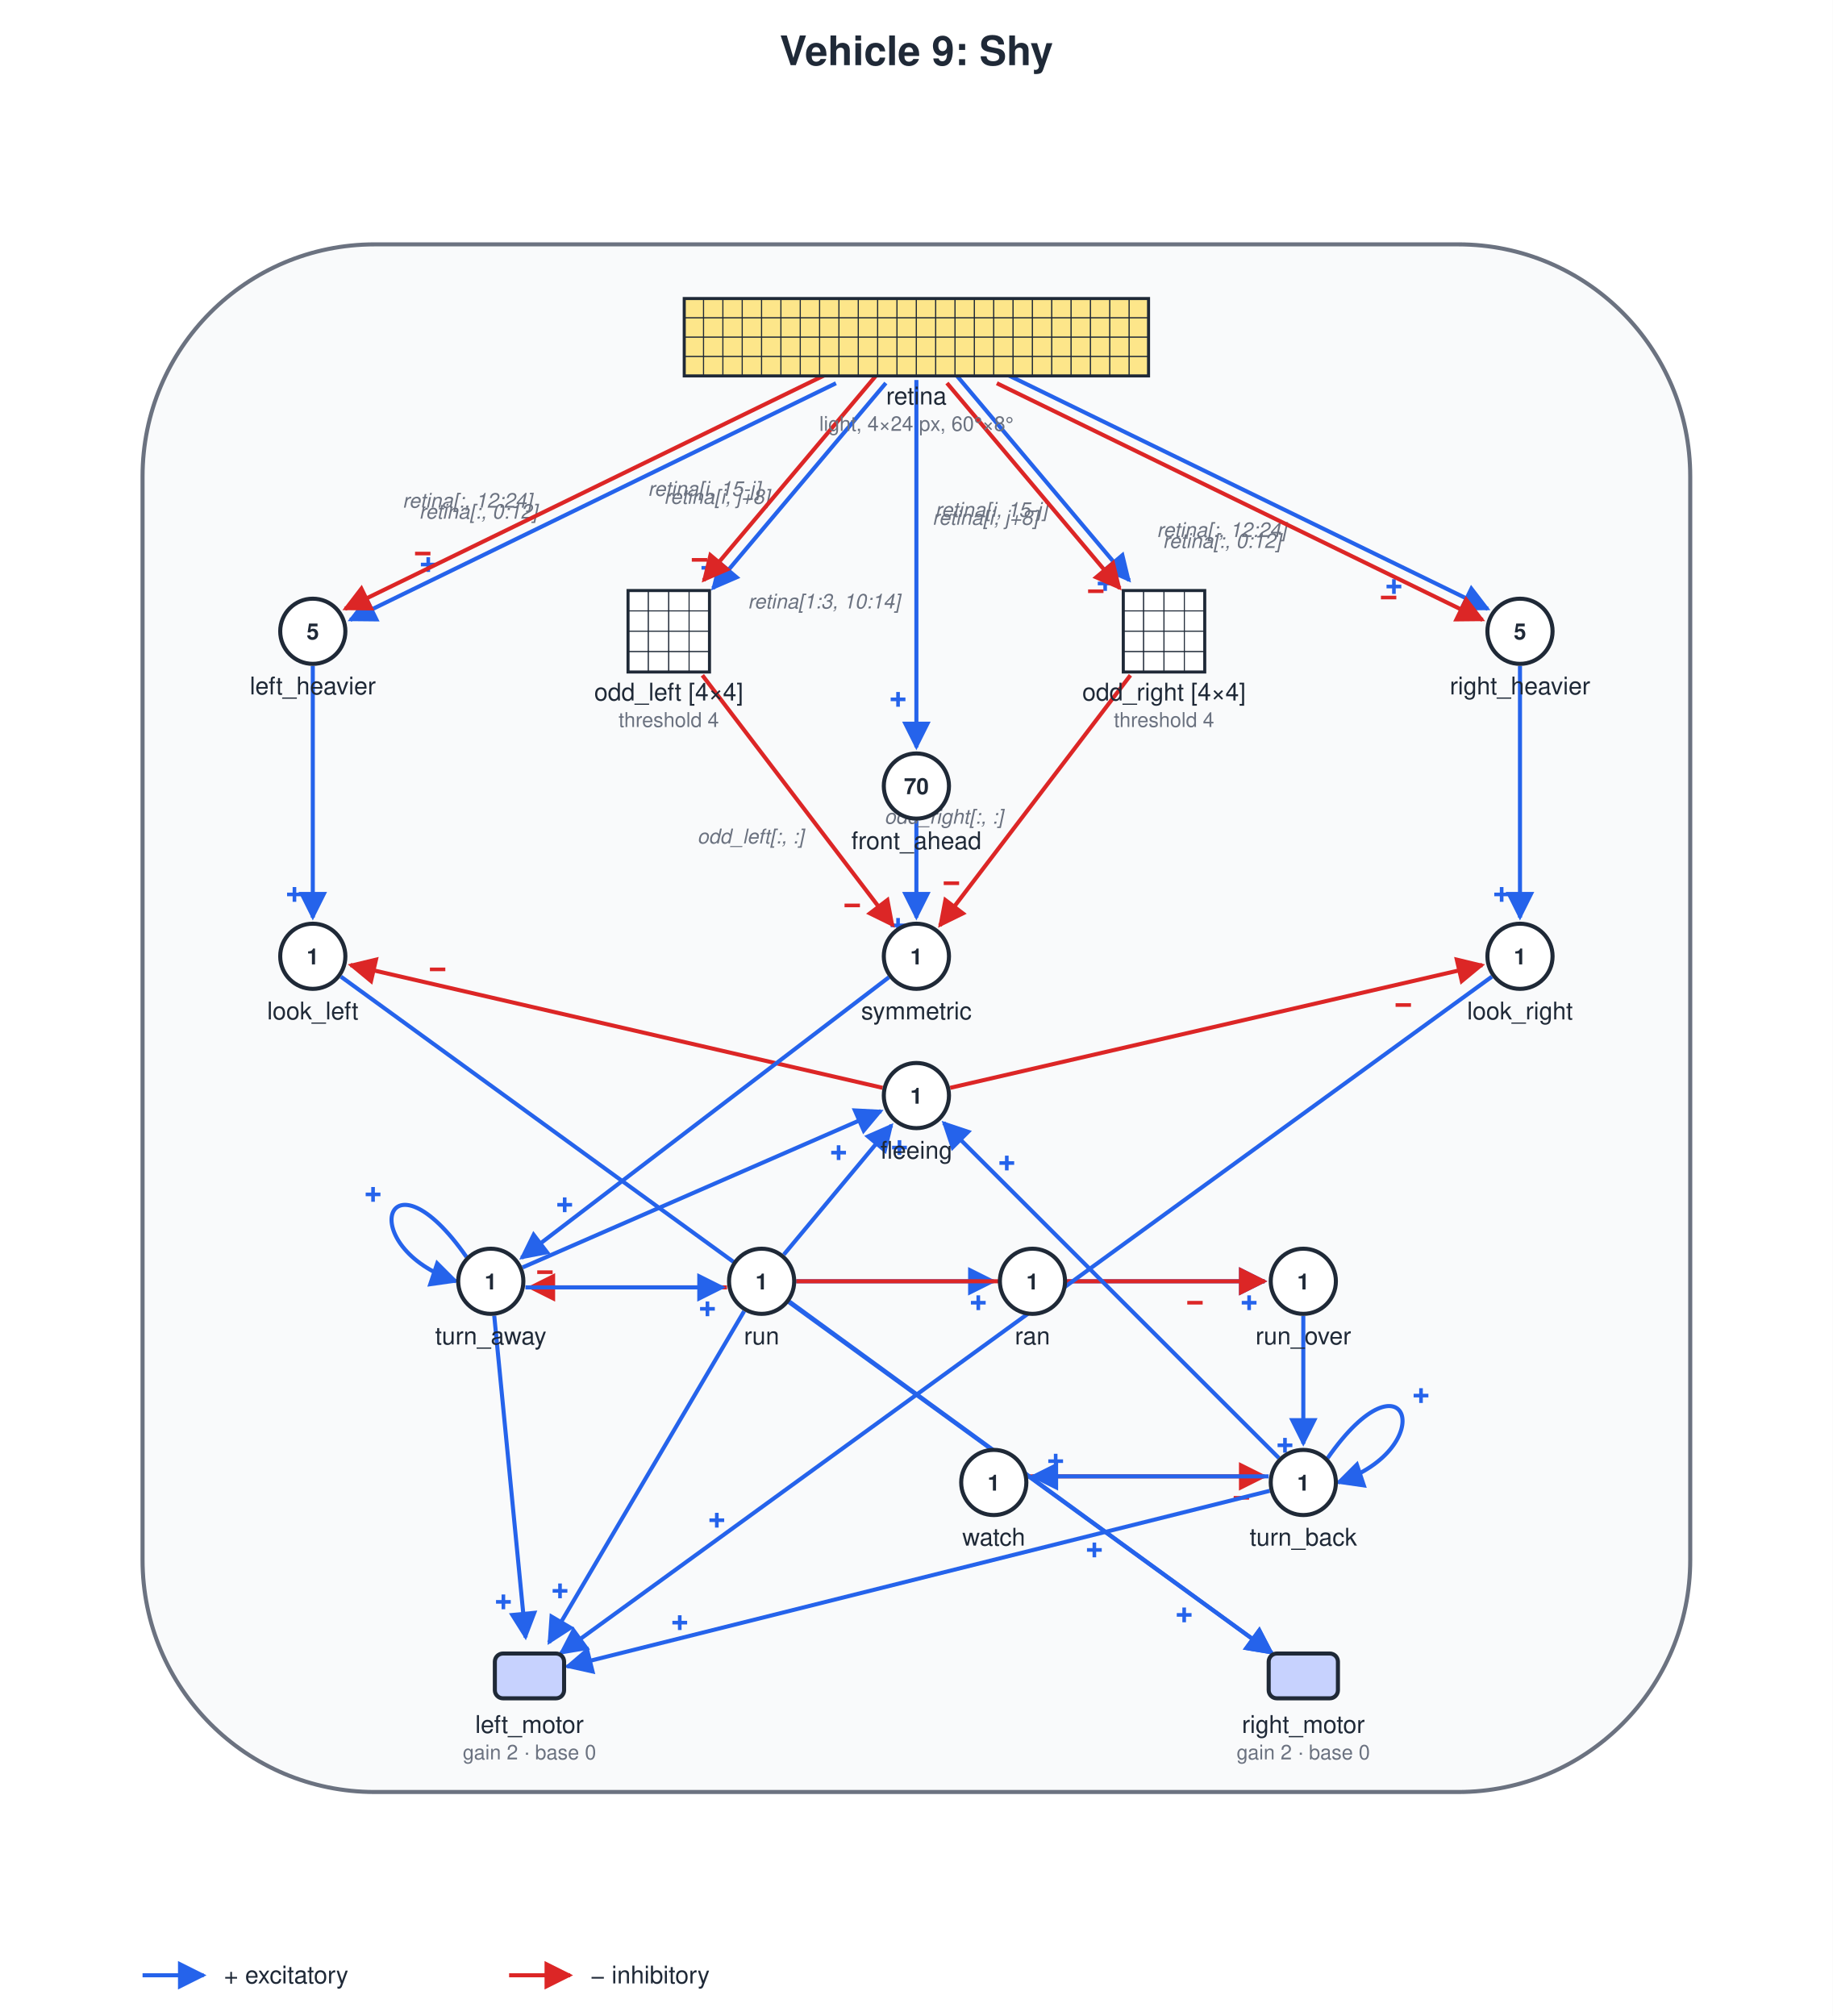
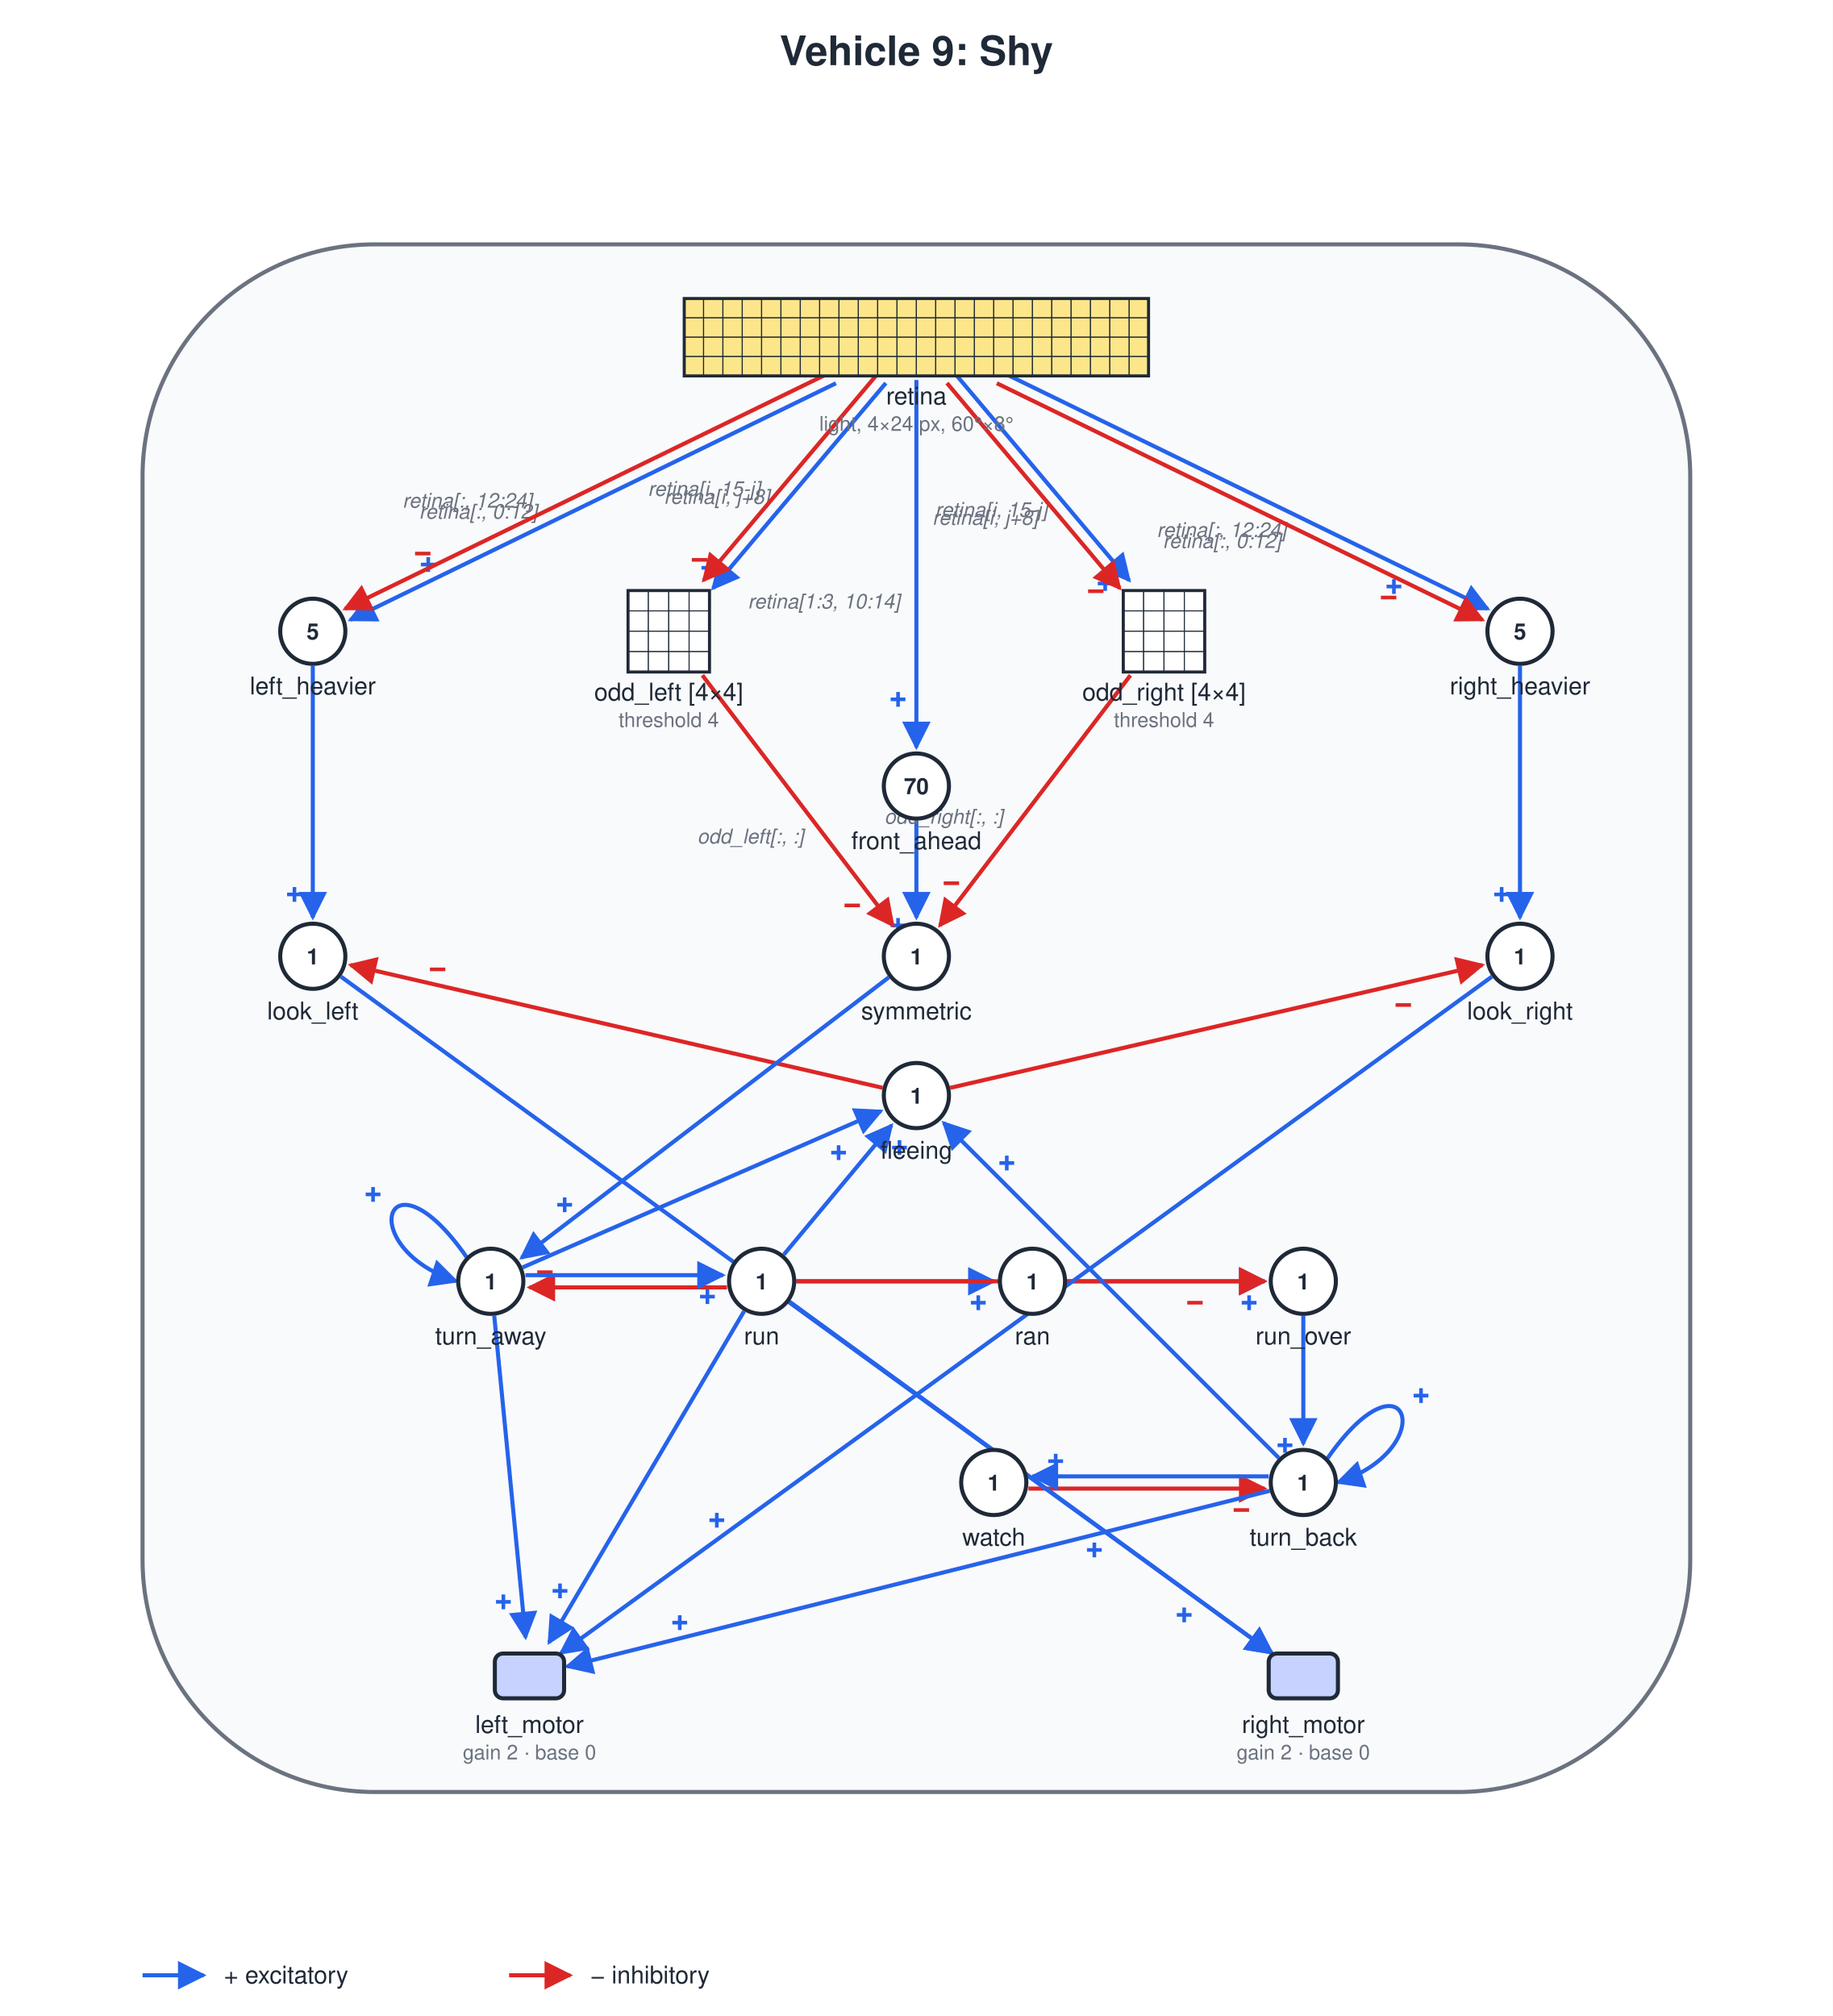
<svg xmlns="http://www.w3.org/2000/svg" width="900" height="990" viewBox="0 0 900 990" font-family="Helvetica, Arial, sans-serif">
  <defs>
-     <marker id="arrow-exc" viewBox="0 0 10 10" refX="9" refY="5" markerWidth="7" markerHeight="7" orient="auto-start-reverse">
+     <marker id="arrow-exc" viewBox="0 0 10 10" refX="9" refY="5" markerUnits="userSpaceOnUse" markerWidth="14" markerHeight="14" orient="auto-start-reverse">
      <path d="M0,0 L10,5 L0,10 z" fill="#2563eb" />
    </marker>
-     <marker id="arrow-inh" viewBox="0 0 10 10" refX="9" refY="5" markerWidth="7" markerHeight="7" orient="auto-start-reverse">
+     <marker id="arrow-inh" viewBox="0 0 10 10" refX="9" refY="5" markerUnits="userSpaceOnUse" markerWidth="14" markerHeight="14" orient="auto-start-reverse">
      <path d="M0,0 L10,5 L0,10 z" fill="#dc2626" />
    </marker>
-     <marker id="arrow-off" viewBox="0 0 10 10" refX="9" refY="5" markerWidth="7" markerHeight="7" orient="auto-start-reverse">
+     <marker id="arrow-off" viewBox="0 0 10 10" refX="9" refY="5" markerUnits="userSpaceOnUse" markerWidth="14" markerHeight="14" orient="auto-start-reverse">
      <path d="M0,0 L10,5 L0,10 z" fill="#9ca3af" />
    </marker>
-     <marker id="arrow-learn" viewBox="0 0 10 10" refX="9" refY="5" markerWidth="7" markerHeight="7" orient="auto-start-reverse">
-       <path d="M0,0 L10,5 L0,10 z" fill="#7c3aed" />
+     <marker id="arrow-learn" viewBox="0 0 10 10" refX="9" refY="5" markerUnits="userSpaceOnUse" markerWidth="14" markerHeight="14" orient="auto-start-reverse">
+       <path d="M0,0 L10,5 L0,10 z" fill="#16a34a" />
    </marker>
  </defs>
  <rect width="900" height="990" fill="white" />
  <text x="450.0" y="32" text-anchor="middle" font-size="20" font-weight="bold" fill="#1f2937">Vehicle 9: Shy</text>
  <rect x="70" y="120" width="760" height="760" rx="114" fill="#f9fafb" stroke="#6b7280" stroke-width="2" />
  <line x1="435.0" y1="188.1" x2="350.1" y2="288.9" stroke="#2563eb" stroke-width="2" marker-end="url(#arrow-exc)" />
  <text x="348.1" y="282.3" text-anchor="middle" font-size="15" font-weight="bold" fill="#2563eb">+</text>
  <text x="378.0" y="247.4" text-anchor="end" font-size="10" font-style="italic" fill="#6b7280">retina[i, j+8]</text>
  <line x1="430.4" y1="184.2" x2="345.5" y2="285.0" stroke="#dc2626" stroke-width="2" marker-end="url(#arrow-inh)" />
  <text x="343.5" y="278.4" text-anchor="middle" font-size="15" font-weight="bold" fill="#dc2626">−</text>
  <text x="373.4" y="243.5" text-anchor="end" font-size="10" font-style="italic" fill="#6b7280">retina[i, 15-j]</text>
  <line x1="469.6" y1="184.2" x2="554.5" y2="285.0" stroke="#2563eb" stroke-width="2" marker-end="url(#arrow-exc)" />
  <text x="542.7" y="290.0" text-anchor="middle" font-size="15" font-weight="bold" fill="#2563eb">+</text>
  <text x="514.4" y="253.8" text-anchor="end" font-size="10" font-style="italic" fill="#6b7280">retina[i, 15-j]</text>
  <line x1="465.0" y1="188.1" x2="549.9" y2="288.9" stroke="#dc2626" stroke-width="2" marker-end="url(#arrow-inh)" />
  <text x="538.1" y="293.8" text-anchor="middle" font-size="15" font-weight="bold" fill="#dc2626">−</text>
  <text x="509.8" y="257.7" text-anchor="end" font-size="10" font-style="italic" fill="#6b7280">retina[i, j+8]</text>
  <line x1="450.0" y1="186.6" x2="450.0" y2="367.0" stroke="#2563eb" stroke-width="2" marker-end="url(#arrow-exc)" />
  <text x="441.0" y="346.9" text-anchor="middle" font-size="15" font-weight="bold" fill="#2563eb">+</text>
  <text x="442.0" y="298.8" text-anchor="end" font-size="10" font-style="italic" fill="#6b7280">retina[1:3, 10:14]</text>
  <line x1="450.0" y1="403.0" x2="450.0" y2="450.6" stroke="#2563eb" stroke-width="2" marker-end="url(#arrow-exc)" />
  <text x="441.0" y="457.9" text-anchor="middle" font-size="15" font-weight="bold" fill="#2563eb">+</text>
  <line x1="344.9" y1="331.6" x2="438.5" y2="454.5" stroke="#dc2626" stroke-width="2" marker-end="url(#arrow-inh)" />
  <text x="418.5" y="448.1" text-anchor="middle" font-size="15" font-weight="bold" fill="#dc2626">−</text>
  <text x="394.7" y="414.2" text-anchor="end" font-size="10" font-style="italic" fill="#6b7280">odd_left[:, :]</text>
  <line x1="555.1" y1="331.6" x2="461.5" y2="454.5" stroke="#dc2626" stroke-width="2" marker-end="url(#arrow-inh)" />
  <text x="467.2" y="437.2" text-anchor="middle" font-size="15" font-weight="bold" fill="#dc2626">−</text>
  <text x="492.6" y="404.5" text-anchor="end" font-size="10" font-style="italic" fill="#6b7280">odd_right[:, :]</text>
  <line x1="410.5" y1="188.2" x2="172.0" y2="304.4" stroke="#2563eb" stroke-width="2" marker-end="url(#arrow-exc)" />
  <text x="210.3" y="280.7" text-anchor="middle" font-size="15" font-weight="bold" fill="#2563eb">+</text>
  <text x="263.9" y="254.7" text-anchor="end" font-size="10" font-style="italic" fill="#6b7280">retina[:, 0:12]</text>
  <line x1="407.9" y1="182.8" x2="169.4" y2="299.0" stroke="#dc2626" stroke-width="2" marker-end="url(#arrow-inh)" />
  <text x="207.6" y="275.3" text-anchor="middle" font-size="15" font-weight="bold" fill="#dc2626">−</text>
  <text x="261.3" y="249.3" text-anchor="end" font-size="10" font-style="italic" fill="#6b7280">retina[:, 12:24]</text>
  <line x1="492.1" y1="182.8" x2="730.6" y2="299.0" stroke="#2563eb" stroke-width="2" marker-end="url(#arrow-exc)" />
  <text x="684.5" y="291.5" text-anchor="middle" font-size="15" font-weight="bold" fill="#2563eb">+</text>
  <text x="631.7" y="263.7" text-anchor="end" font-size="10" font-style="italic" fill="#6b7280">retina[:, 12:24]</text>
  <line x1="489.5" y1="188.2" x2="728.0" y2="304.4" stroke="#dc2626" stroke-width="2" marker-end="url(#arrow-inh)" />
  <text x="681.9" y="296.9" text-anchor="middle" font-size="15" font-weight="bold" fill="#dc2626">−</text>
  <text x="629.1" y="269.1" text-anchor="end" font-size="10" font-style="italic" fill="#6b7280">retina[:, 0:12]</text>
  <line x1="153.6" y1="327.0" x2="153.6" y2="450.6" stroke="#2563eb" stroke-width="2" marker-end="url(#arrow-exc)" />
  <text x="144.6" y="442.7" text-anchor="middle" font-size="15" font-weight="bold" fill="#2563eb">+</text>
  <line x1="433.4" y1="534.2" x2="172.1" y2="473.9" stroke="#dc2626" stroke-width="2" marker-end="url(#arrow-inh)" />
  <text x="214.9" y="479.5" text-anchor="middle" font-size="15" font-weight="bold" fill="#dc2626">−</text>
  <line x1="746.4" y1="327.0" x2="746.4" y2="450.6" stroke="#2563eb" stroke-width="2" marker-end="url(#arrow-exc)" />
  <text x="737.4" y="442.7" text-anchor="middle" font-size="15" font-weight="bold" fill="#2563eb">+</text>
  <line x1="466.6" y1="534.2" x2="727.9" y2="473.9" stroke="#dc2626" stroke-width="2" marker-end="url(#arrow-inh)" />
  <text x="689.1" y="497.0" text-anchor="middle" font-size="15" font-weight="bold" fill="#dc2626">−</text>
  <line x1="436.5" y1="479.9" x2="256.1" y2="617.7" stroke="#2563eb" stroke-width="2" marker-end="url(#arrow-exc)" />
  <text x="277.3" y="595.1" text-anchor="middle" font-size="15" font-weight="bold" fill="#2563eb">+</text>
  <path d="M229.1,617.3 C190.0,561.2 173.0,612.2 224.0,629.2" fill="none" stroke="#2563eb" stroke-width="2" marker-end="url(#arrow-exc)" />
  <text x="183.2" y="590.0" text-anchor="middle" font-size="15" font-weight="bold" fill="#2563eb">+</text>
  <line x1="357.0" y1="632.2" x2="260.0" y2="632.2" stroke="#dc2626" stroke-width="2" marker-end="url(#arrow-inh)" />
  <text x="267.6" y="628.2" text-anchor="middle" font-size="15" font-weight="bold" fill="#dc2626">−</text>
-   <line x1="258.0" y1="632.2" x2="355.0" y2="632.2" stroke="#2563eb" stroke-width="2" marker-end="url(#arrow-exc)" />
-   <text x="347.4" y="646.2" text-anchor="middle" font-size="15" font-weight="bold" fill="#2563eb">+</text>
+   <line x1="258.0" y1="626.2" x2="355.0" y2="626.2" stroke="#2563eb" stroke-width="2" marker-end="url(#arrow-exc)" />
+   <text x="347.4" y="640.2" text-anchor="middle" font-size="15" font-weight="bold" fill="#2563eb">+</text>
  <line x1="391.0" y1="629.2" x2="488.0" y2="629.2" stroke="#2563eb" stroke-width="2" marker-end="url(#arrow-exc)" />
  <text x="480.4" y="643.2" text-anchor="middle" font-size="15" font-weight="bold" fill="#2563eb">+</text>
  <line x1="524.0" y1="629.2" x2="621.0" y2="629.2" stroke="#2563eb" stroke-width="2" marker-end="url(#arrow-exc)" />
  <text x="613.4" y="643.2" text-anchor="middle" font-size="15" font-weight="bold" fill="#2563eb">+</text>
  <line x1="391.0" y1="629.2" x2="621.0" y2="629.2" stroke="#dc2626" stroke-width="2" marker-end="url(#arrow-inh)" />
  <text x="586.8" y="643.2" text-anchor="middle" font-size="15" font-weight="bold" fill="#dc2626">−</text>
  <line x1="640.0" y1="646.2" x2="640.0" y2="709.0" stroke="#2563eb" stroke-width="2" marker-end="url(#arrow-exc)" />
  <text x="631.0" y="713.2" text-anchor="middle" font-size="15" font-weight="bold" fill="#2563eb">+</text>
  <path d="M651.9,716.1 C691.0,660.0 708.0,711.0 657.0,728.0" fill="none" stroke="#2563eb" stroke-width="2" marker-end="url(#arrow-exc)" />
  <text x="697.8" y="688.8" text-anchor="middle" font-size="15" font-weight="bold" fill="#2563eb">+</text>
-   <line x1="505.0" y1="725.0" x2="621.0" y2="725.0" stroke="#dc2626" stroke-width="2" marker-end="url(#arrow-inh)" />
-   <text x="609.6" y="739.0" text-anchor="middle" font-size="15" font-weight="bold" fill="#dc2626">−</text>
+   <line x1="505.0" y1="731.0" x2="621.0" y2="731.0" stroke="#dc2626" stroke-width="2" marker-end="url(#arrow-inh)" />
+   <text x="609.6" y="745.0" text-anchor="middle" font-size="15" font-weight="bold" fill="#dc2626">−</text>
  <line x1="623.0" y1="725.0" x2="507.0" y2="725.0" stroke="#2563eb" stroke-width="2" marker-end="url(#arrow-exc)" />
  <text x="518.4" y="721.0" text-anchor="middle" font-size="15" font-weight="bold" fill="#2563eb">+</text>
  <line x1="256.6" y1="622.4" x2="432.6" y2="545.6" stroke="#2563eb" stroke-width="2" marker-end="url(#arrow-exc)" />
  <text x="411.8" y="569.5" text-anchor="middle" font-size="15" font-weight="bold" fill="#2563eb">+</text>
  <line x1="384.9" y1="616.1" x2="437.8" y2="552.6" stroke="#2563eb" stroke-width="2" marker-end="url(#arrow-exc)" />
  <text x="441.7" y="567.0" text-anchor="middle" font-size="15" font-weight="bold" fill="#2563eb">+</text>
  <line x1="628.0" y1="716.0" x2="463.4" y2="551.4" stroke="#2563eb" stroke-width="2" marker-end="url(#arrow-exc)" />
  <text x="494.4" y="574.6" text-anchor="middle" font-size="15" font-weight="bold" fill="#2563eb">+</text>
  <line x1="732.6" y1="479.6" x2="275.4" y2="811.8" stroke="#2563eb" stroke-width="2" marker-end="url(#arrow-exc)" />
  <text x="352.0" y="750.0" text-anchor="middle" font-size="15" font-weight="bold" fill="#2563eb">+</text>
  <line x1="242.7" y1="646.1" x2="258.1" y2="804.1" stroke="#2563eb" stroke-width="2" marker-end="url(#arrow-exc)" />
  <text x="247.2" y="790.1" text-anchor="middle" font-size="15" font-weight="bold" fill="#2563eb">+</text>
  <line x1="623.5" y1="732.1" x2="278.4" y2="818.4" stroke="#2563eb" stroke-width="2" marker-end="url(#arrow-exc)" />
  <text x="333.8" y="800.3" text-anchor="middle" font-size="15" font-weight="bold" fill="#2563eb">+</text>
  <line x1="365.4" y1="643.9" x2="269.6" y2="806.6" stroke="#2563eb" stroke-width="2" marker-end="url(#arrow-exc)" />
  <text x="275.0" y="784.7" text-anchor="middle" font-size="15" font-weight="bold" fill="#2563eb">+</text>
  <line x1="167.4" y1="479.6" x2="624.6" y2="811.8" stroke="#2563eb" stroke-width="2" marker-end="url(#arrow-exc)" />
  <text x="537.4" y="764.6" text-anchor="middle" font-size="15" font-weight="bold" fill="#2563eb">+</text>
  <line x1="387.7" y1="639.2" x2="624.6" y2="811.8" stroke="#2563eb" stroke-width="2" marker-end="url(#arrow-exc)" />
  <text x="581.5" y="796.5" text-anchor="middle" font-size="15" font-weight="bold" fill="#2563eb">+</text>
  <rect x="336.0" y="146.6" width="9.5" height="9.5" fill="#fde68a" stroke="#1f2937" stroke-width="0.5" />
  <rect x="345.5" y="146.6" width="9.5" height="9.5" fill="#fde68a" stroke="#1f2937" stroke-width="0.5" />
  <rect x="355.0" y="146.6" width="9.5" height="9.5" fill="#fde68a" stroke="#1f2937" stroke-width="0.5" />
  <rect x="364.5" y="146.6" width="9.5" height="9.5" fill="#fde68a" stroke="#1f2937" stroke-width="0.5" />
  <rect x="374.0" y="146.6" width="9.5" height="9.5" fill="#fde68a" stroke="#1f2937" stroke-width="0.5" />
  <rect x="383.5" y="146.6" width="9.5" height="9.5" fill="#fde68a" stroke="#1f2937" stroke-width="0.5" />
  <rect x="393.0" y="146.6" width="9.5" height="9.5" fill="#fde68a" stroke="#1f2937" stroke-width="0.5" />
  <rect x="402.5" y="146.6" width="9.5" height="9.5" fill="#fde68a" stroke="#1f2937" stroke-width="0.5" />
  <rect x="412.0" y="146.6" width="9.5" height="9.5" fill="#fde68a" stroke="#1f2937" stroke-width="0.5" />
  <rect x="421.5" y="146.6" width="9.5" height="9.5" fill="#fde68a" stroke="#1f2937" stroke-width="0.5" />
  <rect x="431.0" y="146.6" width="9.5" height="9.5" fill="#fde68a" stroke="#1f2937" stroke-width="0.5" />
  <rect x="440.5" y="146.6" width="9.5" height="9.5" fill="#fde68a" stroke="#1f2937" stroke-width="0.5" />
  <rect x="450.0" y="146.6" width="9.5" height="9.5" fill="#fde68a" stroke="#1f2937" stroke-width="0.5" />
  <rect x="459.5" y="146.6" width="9.5" height="9.5" fill="#fde68a" stroke="#1f2937" stroke-width="0.5" />
  <rect x="469.0" y="146.6" width="9.5" height="9.5" fill="#fde68a" stroke="#1f2937" stroke-width="0.5" />
  <rect x="478.5" y="146.6" width="9.5" height="9.5" fill="#fde68a" stroke="#1f2937" stroke-width="0.5" />
  <rect x="488.0" y="146.6" width="9.5" height="9.5" fill="#fde68a" stroke="#1f2937" stroke-width="0.5" />
  <rect x="497.5" y="146.6" width="9.5" height="9.5" fill="#fde68a" stroke="#1f2937" stroke-width="0.5" />
  <rect x="507.0" y="146.6" width="9.5" height="9.5" fill="#fde68a" stroke="#1f2937" stroke-width="0.5" />
  <rect x="516.5" y="146.6" width="9.5" height="9.5" fill="#fde68a" stroke="#1f2937" stroke-width="0.5" />
  <rect x="526.0" y="146.6" width="9.5" height="9.5" fill="#fde68a" stroke="#1f2937" stroke-width="0.5" />
  <rect x="535.5" y="146.6" width="9.5" height="9.5" fill="#fde68a" stroke="#1f2937" stroke-width="0.5" />
  <rect x="545.0" y="146.6" width="9.5" height="9.5" fill="#fde68a" stroke="#1f2937" stroke-width="0.5" />
  <rect x="554.5" y="146.6" width="9.5" height="9.5" fill="#fde68a" stroke="#1f2937" stroke-width="0.5" />
  <rect x="336.0" y="156.1" width="9.5" height="9.5" fill="#fde68a" stroke="#1f2937" stroke-width="0.5" />
  <rect x="345.5" y="156.1" width="9.5" height="9.5" fill="#fde68a" stroke="#1f2937" stroke-width="0.5" />
  <rect x="355.0" y="156.1" width="9.5" height="9.5" fill="#fde68a" stroke="#1f2937" stroke-width="0.5" />
  <rect x="364.5" y="156.1" width="9.5" height="9.5" fill="#fde68a" stroke="#1f2937" stroke-width="0.5" />
  <rect x="374.0" y="156.1" width="9.5" height="9.5" fill="#fde68a" stroke="#1f2937" stroke-width="0.5" />
  <rect x="383.5" y="156.1" width="9.5" height="9.5" fill="#fde68a" stroke="#1f2937" stroke-width="0.5" />
  <rect x="393.0" y="156.1" width="9.5" height="9.5" fill="#fde68a" stroke="#1f2937" stroke-width="0.5" />
  <rect x="402.5" y="156.1" width="9.5" height="9.5" fill="#fde68a" stroke="#1f2937" stroke-width="0.5" />
  <rect x="412.0" y="156.1" width="9.5" height="9.5" fill="#fde68a" stroke="#1f2937" stroke-width="0.5" />
  <rect x="421.5" y="156.1" width="9.5" height="9.5" fill="#fde68a" stroke="#1f2937" stroke-width="0.5" />
  <rect x="431.0" y="156.1" width="9.5" height="9.5" fill="#fde68a" stroke="#1f2937" stroke-width="0.5" />
  <rect x="440.5" y="156.1" width="9.5" height="9.5" fill="#fde68a" stroke="#1f2937" stroke-width="0.5" />
  <rect x="450.0" y="156.1" width="9.5" height="9.5" fill="#fde68a" stroke="#1f2937" stroke-width="0.5" />
  <rect x="459.5" y="156.1" width="9.5" height="9.5" fill="#fde68a" stroke="#1f2937" stroke-width="0.5" />
  <rect x="469.0" y="156.1" width="9.5" height="9.5" fill="#fde68a" stroke="#1f2937" stroke-width="0.5" />
  <rect x="478.5" y="156.1" width="9.5" height="9.5" fill="#fde68a" stroke="#1f2937" stroke-width="0.5" />
  <rect x="488.0" y="156.1" width="9.5" height="9.5" fill="#fde68a" stroke="#1f2937" stroke-width="0.5" />
  <rect x="497.5" y="156.1" width="9.5" height="9.5" fill="#fde68a" stroke="#1f2937" stroke-width="0.5" />
  <rect x="507.0" y="156.1" width="9.5" height="9.5" fill="#fde68a" stroke="#1f2937" stroke-width="0.5" />
  <rect x="516.5" y="156.1" width="9.5" height="9.5" fill="#fde68a" stroke="#1f2937" stroke-width="0.5" />
  <rect x="526.0" y="156.1" width="9.5" height="9.5" fill="#fde68a" stroke="#1f2937" stroke-width="0.5" />
  <rect x="535.5" y="156.1" width="9.5" height="9.5" fill="#fde68a" stroke="#1f2937" stroke-width="0.5" />
  <rect x="545.0" y="156.1" width="9.5" height="9.5" fill="#fde68a" stroke="#1f2937" stroke-width="0.5" />
  <rect x="554.5" y="156.1" width="9.5" height="9.5" fill="#fde68a" stroke="#1f2937" stroke-width="0.5" />
  <rect x="336.0" y="165.6" width="9.5" height="9.5" fill="#fde68a" stroke="#1f2937" stroke-width="0.5" />
  <rect x="345.5" y="165.6" width="9.5" height="9.5" fill="#fde68a" stroke="#1f2937" stroke-width="0.5" />
  <rect x="355.0" y="165.6" width="9.5" height="9.5" fill="#fde68a" stroke="#1f2937" stroke-width="0.5" />
  <rect x="364.5" y="165.6" width="9.5" height="9.5" fill="#fde68a" stroke="#1f2937" stroke-width="0.5" />
  <rect x="374.0" y="165.6" width="9.5" height="9.5" fill="#fde68a" stroke="#1f2937" stroke-width="0.5" />
  <rect x="383.5" y="165.6" width="9.5" height="9.5" fill="#fde68a" stroke="#1f2937" stroke-width="0.5" />
  <rect x="393.0" y="165.6" width="9.5" height="9.5" fill="#fde68a" stroke="#1f2937" stroke-width="0.5" />
  <rect x="402.5" y="165.6" width="9.5" height="9.5" fill="#fde68a" stroke="#1f2937" stroke-width="0.5" />
  <rect x="412.0" y="165.6" width="9.5" height="9.5" fill="#fde68a" stroke="#1f2937" stroke-width="0.5" />
  <rect x="421.5" y="165.6" width="9.5" height="9.5" fill="#fde68a" stroke="#1f2937" stroke-width="0.5" />
  <rect x="431.0" y="165.6" width="9.5" height="9.5" fill="#fde68a" stroke="#1f2937" stroke-width="0.5" />
  <rect x="440.5" y="165.6" width="9.5" height="9.5" fill="#fde68a" stroke="#1f2937" stroke-width="0.5" />
  <rect x="450.0" y="165.6" width="9.5" height="9.5" fill="#fde68a" stroke="#1f2937" stroke-width="0.5" />
  <rect x="459.5" y="165.6" width="9.5" height="9.5" fill="#fde68a" stroke="#1f2937" stroke-width="0.5" />
  <rect x="469.0" y="165.6" width="9.5" height="9.5" fill="#fde68a" stroke="#1f2937" stroke-width="0.5" />
  <rect x="478.5" y="165.6" width="9.5" height="9.5" fill="#fde68a" stroke="#1f2937" stroke-width="0.5" />
  <rect x="488.0" y="165.6" width="9.5" height="9.5" fill="#fde68a" stroke="#1f2937" stroke-width="0.5" />
  <rect x="497.5" y="165.6" width="9.5" height="9.5" fill="#fde68a" stroke="#1f2937" stroke-width="0.5" />
  <rect x="507.0" y="165.6" width="9.5" height="9.5" fill="#fde68a" stroke="#1f2937" stroke-width="0.5" />
  <rect x="516.5" y="165.6" width="9.5" height="9.5" fill="#fde68a" stroke="#1f2937" stroke-width="0.5" />
  <rect x="526.0" y="165.6" width="9.5" height="9.5" fill="#fde68a" stroke="#1f2937" stroke-width="0.5" />
  <rect x="535.5" y="165.6" width="9.5" height="9.5" fill="#fde68a" stroke="#1f2937" stroke-width="0.5" />
  <rect x="545.0" y="165.6" width="9.5" height="9.5" fill="#fde68a" stroke="#1f2937" stroke-width="0.5" />
  <rect x="554.5" y="165.6" width="9.5" height="9.5" fill="#fde68a" stroke="#1f2937" stroke-width="0.5" />
  <rect x="336.0" y="175.1" width="9.5" height="9.5" fill="#fde68a" stroke="#1f2937" stroke-width="0.5" />
  <rect x="345.5" y="175.1" width="9.5" height="9.5" fill="#fde68a" stroke="#1f2937" stroke-width="0.5" />
  <rect x="355.0" y="175.1" width="9.5" height="9.5" fill="#fde68a" stroke="#1f2937" stroke-width="0.5" />
  <rect x="364.5" y="175.1" width="9.5" height="9.5" fill="#fde68a" stroke="#1f2937" stroke-width="0.5" />
  <rect x="374.0" y="175.1" width="9.5" height="9.5" fill="#fde68a" stroke="#1f2937" stroke-width="0.5" />
  <rect x="383.5" y="175.1" width="9.5" height="9.5" fill="#fde68a" stroke="#1f2937" stroke-width="0.5" />
  <rect x="393.0" y="175.1" width="9.5" height="9.5" fill="#fde68a" stroke="#1f2937" stroke-width="0.5" />
  <rect x="402.5" y="175.1" width="9.5" height="9.5" fill="#fde68a" stroke="#1f2937" stroke-width="0.5" />
  <rect x="412.0" y="175.1" width="9.5" height="9.5" fill="#fde68a" stroke="#1f2937" stroke-width="0.5" />
  <rect x="421.5" y="175.1" width="9.5" height="9.5" fill="#fde68a" stroke="#1f2937" stroke-width="0.5" />
  <rect x="431.0" y="175.1" width="9.5" height="9.5" fill="#fde68a" stroke="#1f2937" stroke-width="0.5" />
  <rect x="440.5" y="175.1" width="9.5" height="9.5" fill="#fde68a" stroke="#1f2937" stroke-width="0.5" />
  <rect x="450.0" y="175.1" width="9.5" height="9.5" fill="#fde68a" stroke="#1f2937" stroke-width="0.5" />
  <rect x="459.5" y="175.1" width="9.5" height="9.5" fill="#fde68a" stroke="#1f2937" stroke-width="0.5" />
  <rect x="469.0" y="175.1" width="9.5" height="9.5" fill="#fde68a" stroke="#1f2937" stroke-width="0.5" />
  <rect x="478.5" y="175.1" width="9.5" height="9.5" fill="#fde68a" stroke="#1f2937" stroke-width="0.5" />
  <rect x="488.0" y="175.1" width="9.5" height="9.5" fill="#fde68a" stroke="#1f2937" stroke-width="0.5" />
  <rect x="497.5" y="175.1" width="9.5" height="9.5" fill="#fde68a" stroke="#1f2937" stroke-width="0.5" />
  <rect x="507.0" y="175.1" width="9.5" height="9.5" fill="#fde68a" stroke="#1f2937" stroke-width="0.5" />
  <rect x="516.5" y="175.1" width="9.5" height="9.5" fill="#fde68a" stroke="#1f2937" stroke-width="0.5" />
  <rect x="526.0" y="175.1" width="9.5" height="9.5" fill="#fde68a" stroke="#1f2937" stroke-width="0.5" />
  <rect x="535.5" y="175.1" width="9.5" height="9.5" fill="#fde68a" stroke="#1f2937" stroke-width="0.5" />
  <rect x="545.0" y="175.1" width="9.5" height="9.5" fill="#fde68a" stroke="#1f2937" stroke-width="0.5" />
  <rect x="554.5" y="175.1" width="9.5" height="9.5" fill="#fde68a" stroke="#1f2937" stroke-width="0.5" />
  <rect x="336.0" y="146.6" width="228.0" height="38.0" fill="none" stroke="#1f2937" stroke-width="1.5" />
  <text x="450.0" y="198.6" text-anchor="middle" font-size="12" fill="#1f2937">retina</text>
  <text x="450.0" y="211.6" text-anchor="middle" font-size="10" fill="#6b7280">light, 4×24 px, 60°×8°</text>
  <rect x="308.4" y="290.0" width="10.0" height="10.0" fill="white" stroke="#1f2937" stroke-width="0.5" />
  <rect x="318.4" y="290.0" width="10.0" height="10.0" fill="white" stroke="#1f2937" stroke-width="0.5" />
  <rect x="328.4" y="290.0" width="10.0" height="10.0" fill="white" stroke="#1f2937" stroke-width="0.5" />
  <rect x="338.4" y="290.0" width="10.0" height="10.0" fill="white" stroke="#1f2937" stroke-width="0.5" />
  <rect x="308.4" y="300.0" width="10.0" height="10.0" fill="white" stroke="#1f2937" stroke-width="0.5" />
  <rect x="318.4" y="300.0" width="10.0" height="10.0" fill="white" stroke="#1f2937" stroke-width="0.5" />
  <rect x="328.4" y="300.0" width="10.0" height="10.0" fill="white" stroke="#1f2937" stroke-width="0.5" />
  <rect x="338.4" y="300.0" width="10.0" height="10.0" fill="white" stroke="#1f2937" stroke-width="0.5" />
  <rect x="308.4" y="310.0" width="10.0" height="10.0" fill="white" stroke="#1f2937" stroke-width="0.5" />
  <rect x="318.4" y="310.0" width="10.0" height="10.0" fill="white" stroke="#1f2937" stroke-width="0.5" />
  <rect x="328.4" y="310.0" width="10.0" height="10.0" fill="white" stroke="#1f2937" stroke-width="0.5" />
  <rect x="338.4" y="310.0" width="10.0" height="10.0" fill="white" stroke="#1f2937" stroke-width="0.5" />
  <rect x="308.4" y="320.0" width="10.0" height="10.0" fill="white" stroke="#1f2937" stroke-width="0.5" />
  <rect x="318.4" y="320.0" width="10.0" height="10.0" fill="white" stroke="#1f2937" stroke-width="0.5" />
  <rect x="328.4" y="320.0" width="10.0" height="10.0" fill="white" stroke="#1f2937" stroke-width="0.5" />
  <rect x="338.4" y="320.0" width="10.0" height="10.0" fill="white" stroke="#1f2937" stroke-width="0.5" />
  <rect x="308.4" y="290.0" width="40.0" height="40.0" fill="none" stroke="#1f2937" stroke-width="1.5" />
  <text x="328.4" y="344.0" text-anchor="middle" font-size="12" fill="#1f2937">odd_left [4×4]</text>
  <text x="328.4" y="357.0" text-anchor="middle" font-size="10" fill="#6b7280">threshold 4</text>
  <rect x="551.6" y="290.0" width="10.0" height="10.0" fill="white" stroke="#1f2937" stroke-width="0.5" />
  <rect x="561.6" y="290.0" width="10.0" height="10.0" fill="white" stroke="#1f2937" stroke-width="0.5" />
  <rect x="571.6" y="290.0" width="10.0" height="10.0" fill="white" stroke="#1f2937" stroke-width="0.5" />
  <rect x="581.6" y="290.0" width="10.0" height="10.0" fill="white" stroke="#1f2937" stroke-width="0.5" />
  <rect x="551.6" y="300.0" width="10.0" height="10.0" fill="white" stroke="#1f2937" stroke-width="0.5" />
  <rect x="561.6" y="300.0" width="10.0" height="10.0" fill="white" stroke="#1f2937" stroke-width="0.5" />
  <rect x="571.6" y="300.0" width="10.0" height="10.0" fill="white" stroke="#1f2937" stroke-width="0.5" />
  <rect x="581.6" y="300.0" width="10.0" height="10.0" fill="white" stroke="#1f2937" stroke-width="0.5" />
  <rect x="551.6" y="310.0" width="10.0" height="10.0" fill="white" stroke="#1f2937" stroke-width="0.5" />
  <rect x="561.6" y="310.0" width="10.0" height="10.0" fill="white" stroke="#1f2937" stroke-width="0.5" />
  <rect x="571.6" y="310.0" width="10.0" height="10.0" fill="white" stroke="#1f2937" stroke-width="0.5" />
  <rect x="581.6" y="310.0" width="10.0" height="10.0" fill="white" stroke="#1f2937" stroke-width="0.5" />
  <rect x="551.6" y="320.0" width="10.0" height="10.0" fill="white" stroke="#1f2937" stroke-width="0.5" />
  <rect x="561.6" y="320.0" width="10.0" height="10.0" fill="white" stroke="#1f2937" stroke-width="0.5" />
  <rect x="571.6" y="320.0" width="10.0" height="10.0" fill="white" stroke="#1f2937" stroke-width="0.5" />
  <rect x="581.6" y="320.0" width="10.0" height="10.0" fill="white" stroke="#1f2937" stroke-width="0.5" />
  <rect x="551.6" y="290.0" width="40.0" height="40.0" fill="none" stroke="#1f2937" stroke-width="1.5" />
  <text x="571.6" y="344.0" text-anchor="middle" font-size="12" fill="#1f2937">odd_right [4×4]</text>
  <text x="571.6" y="357.0" text-anchor="middle" font-size="10" fill="#6b7280">threshold 4</text>
  <circle cx="450.0" cy="386.0" r="16" fill="white" stroke="#1f2937" stroke-width="2" />
  <text x="450.0" y="390.0" text-anchor="middle" font-size="11" font-weight="bold" fill="#1f2937">70</text>
  <text x="450.0" y="417.0" text-anchor="middle" font-size="12" fill="#1f2937">front_ahead</text>
  <circle cx="450.0" cy="469.6" r="16" fill="white" stroke="#1f2937" stroke-width="2" />
  <text x="450.0" y="473.6" text-anchor="middle" font-size="11" font-weight="bold" fill="#1f2937">1</text>
  <text x="450.0" y="500.6" text-anchor="middle" font-size="12" fill="#1f2937">symmetric</text>
  <circle cx="153.6" cy="310.0" r="16" fill="white" stroke="#1f2937" stroke-width="2" />
  <text x="153.6" y="314.0" text-anchor="middle" font-size="11" font-weight="bold" fill="#1f2937">5</text>
  <text x="153.6" y="341.0" text-anchor="middle" font-size="12" fill="#1f2937">left_heavier</text>
  <circle cx="746.4" cy="310.0" r="16" fill="white" stroke="#1f2937" stroke-width="2" />
  <text x="746.4" y="314.0" text-anchor="middle" font-size="11" font-weight="bold" fill="#1f2937">5</text>
  <text x="746.4" y="341.0" text-anchor="middle" font-size="12" fill="#1f2937">right_heavier</text>
  <circle cx="153.6" cy="469.6" r="16" fill="white" stroke="#1f2937" stroke-width="2" />
  <text x="153.6" y="473.6" text-anchor="middle" font-size="11" font-weight="bold" fill="#1f2937">1</text>
  <text x="153.6" y="500.6" text-anchor="middle" font-size="12" fill="#1f2937">look_left</text>
  <circle cx="746.4" cy="469.6" r="16" fill="white" stroke="#1f2937" stroke-width="2" />
  <text x="746.4" y="473.6" text-anchor="middle" font-size="11" font-weight="bold" fill="#1f2937">1</text>
  <text x="746.4" y="500.6" text-anchor="middle" font-size="12" fill="#1f2937">look_right</text>
  <circle cx="241" cy="629.2" r="16" fill="white" stroke="#1f2937" stroke-width="2" />
  <text x="241" y="633.2" text-anchor="middle" font-size="11" font-weight="bold" fill="#1f2937">1</text>
  <text x="241" y="660.2" text-anchor="middle" font-size="12" fill="#1f2937">turn_away</text>
  <circle cx="374.0" cy="629.2" r="16" fill="white" stroke="#1f2937" stroke-width="2" />
  <text x="374.0" y="633.2" text-anchor="middle" font-size="11" font-weight="bold" fill="#1f2937">1</text>
  <text x="374.0" y="660.2" text-anchor="middle" font-size="12" fill="#1f2937">run</text>
  <circle cx="507.0" cy="629.2" r="16" fill="white" stroke="#1f2937" stroke-width="2" />
  <text x="507.0" y="633.2" text-anchor="middle" font-size="11" font-weight="bold" fill="#1f2937">1</text>
  <text x="507.0" y="660.2" text-anchor="middle" font-size="12" fill="#1f2937">ran</text>
  <circle cx="640.0" cy="629.2" r="16" fill="white" stroke="#1f2937" stroke-width="2" />
  <text x="640.0" y="633.2" text-anchor="middle" font-size="11" font-weight="bold" fill="#1f2937">1</text>
  <text x="640.0" y="660.2" text-anchor="middle" font-size="12" fill="#1f2937">run_over</text>
  <circle cx="640.0" cy="728.0" r="16" fill="white" stroke="#1f2937" stroke-width="2" />
  <text x="640.0" y="732.0" text-anchor="middle" font-size="11" font-weight="bold" fill="#1f2937">1</text>
  <text x="640.0" y="759.0" text-anchor="middle" font-size="12" fill="#1f2937">turn_back</text>
  <circle cx="488.0" cy="728.0" r="16" fill="white" stroke="#1f2937" stroke-width="2" />
  <text x="488.0" y="732.0" text-anchor="middle" font-size="11" font-weight="bold" fill="#1f2937">1</text>
  <text x="488.0" y="759.0" text-anchor="middle" font-size="12" fill="#1f2937">watch</text>
  <circle cx="450.0" cy="538.0" r="16" fill="white" stroke="#1f2937" stroke-width="2" />
  <text x="450.0" y="542.0" text-anchor="middle" font-size="11" font-weight="bold" fill="#1f2937">1</text>
  <text x="450.0" y="569.0" text-anchor="middle" font-size="12" fill="#1f2937">fleeing</text>
  <rect x="243.0" y="812.0" width="34" height="22" rx="4" fill="#c7d2fe" stroke="#1f2937" stroke-width="2" />
  <text x="260.0" y="851.0" text-anchor="middle" font-size="12" fill="#1f2937">left_motor</text>
  <text x="260.0" y="864.0" text-anchor="middle" font-size="10" fill="#6b7280">gain 2 · base 0</text>
  <rect x="623.0" y="812.0" width="34" height="22" rx="4" fill="#c7d2fe" stroke="#1f2937" stroke-width="2" />
  <text x="640.0" y="851.0" text-anchor="middle" font-size="12" fill="#1f2937">right_motor</text>
  <text x="640.0" y="864.0" text-anchor="middle" font-size="10" fill="#6b7280">gain 2 · base 0</text>
  <line x1="70" y1="970.0" x2="100" y2="970.0" stroke="#2563eb" stroke-width="2" marker-end="url(#arrow-exc)" />
  <text x="110" y="974.0" font-size="12" fill="#1f2937">+ excitatory</text>
  <line x1="250" y1="970.0" x2="280" y2="970.0" stroke="#dc2626" stroke-width="2" marker-end="url(#arrow-inh)" />
  <text x="290" y="974.0" font-size="12" fill="#1f2937">− inhibitory</text>
</svg>
